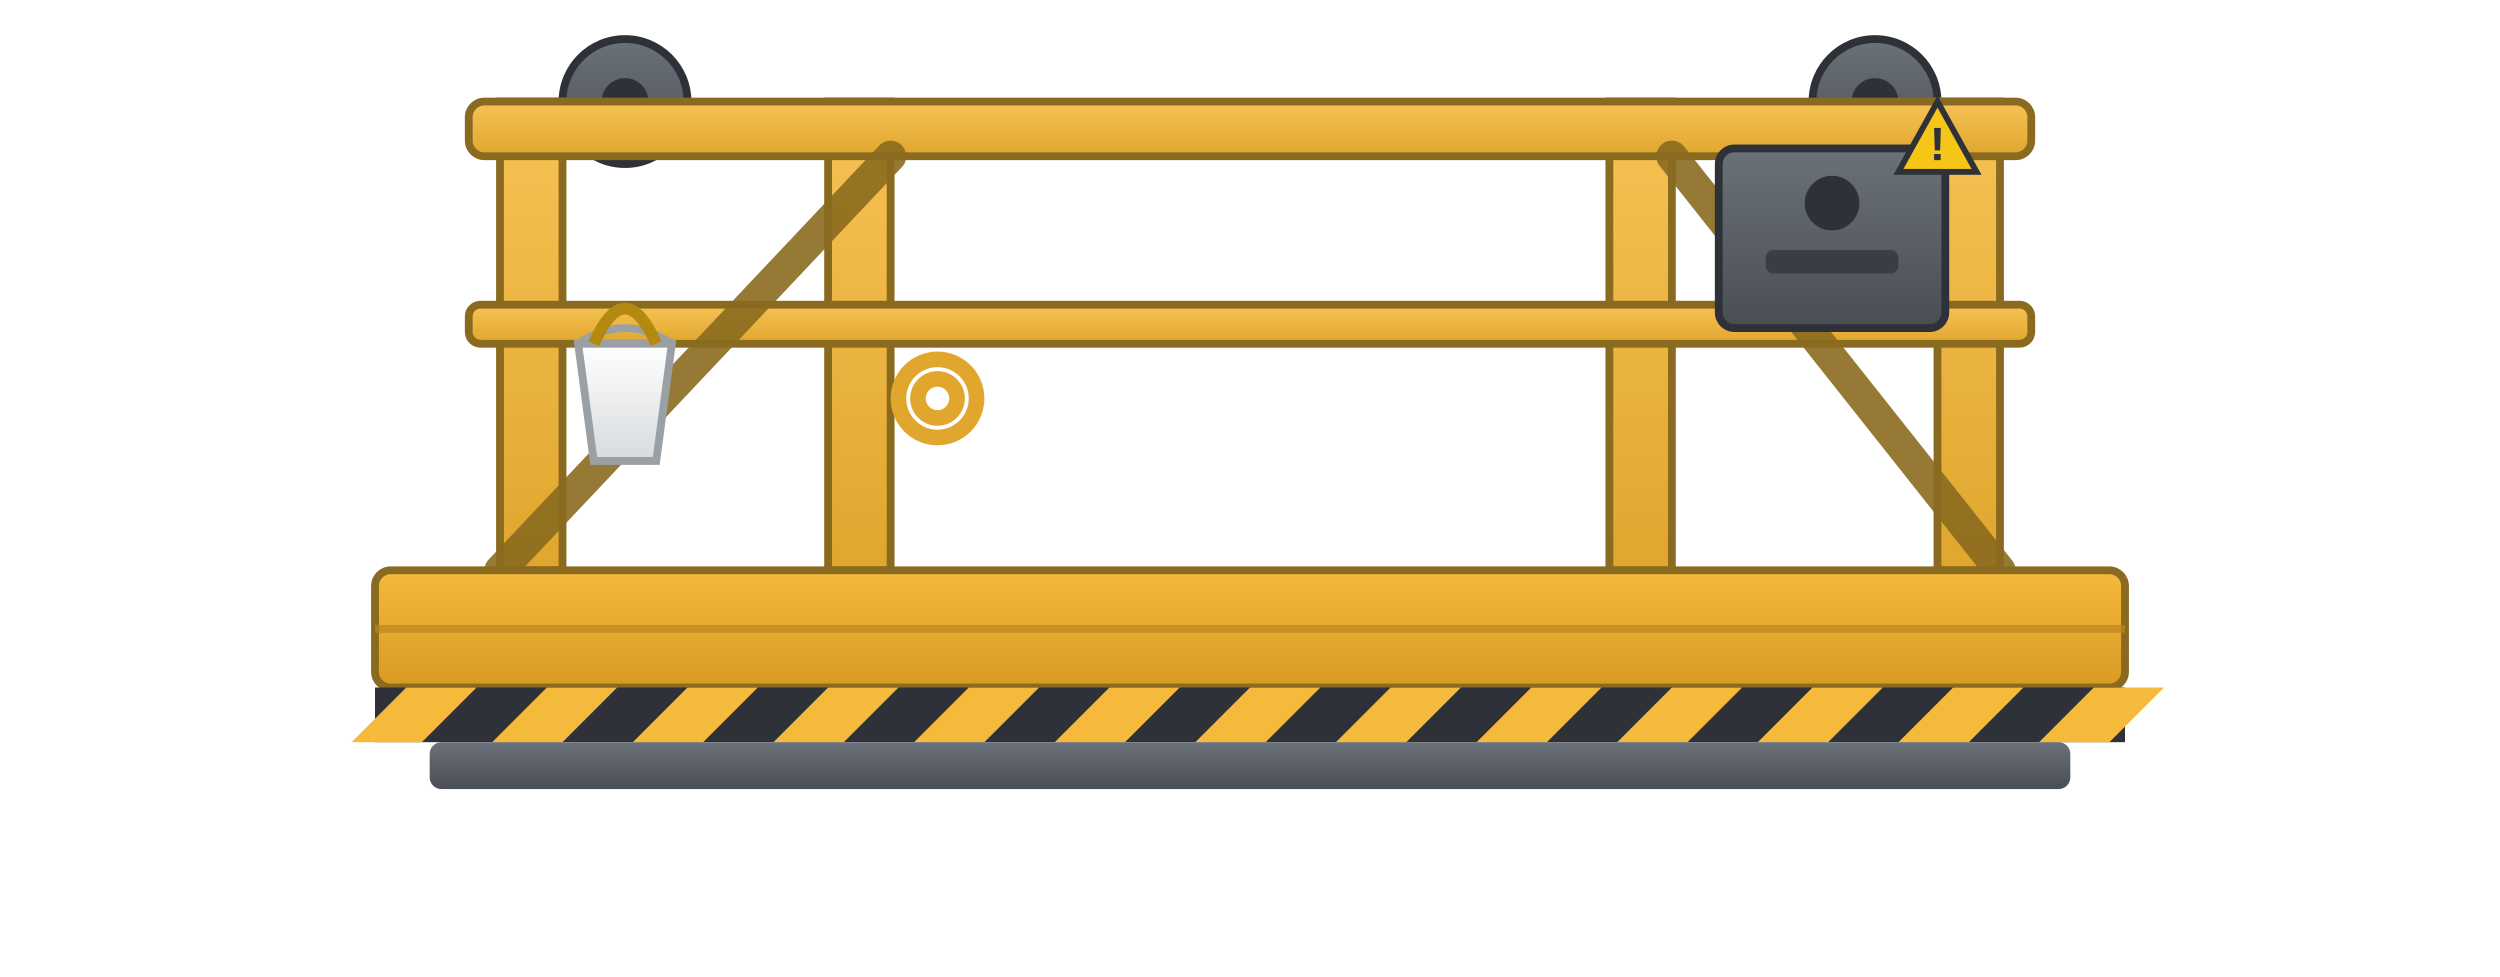
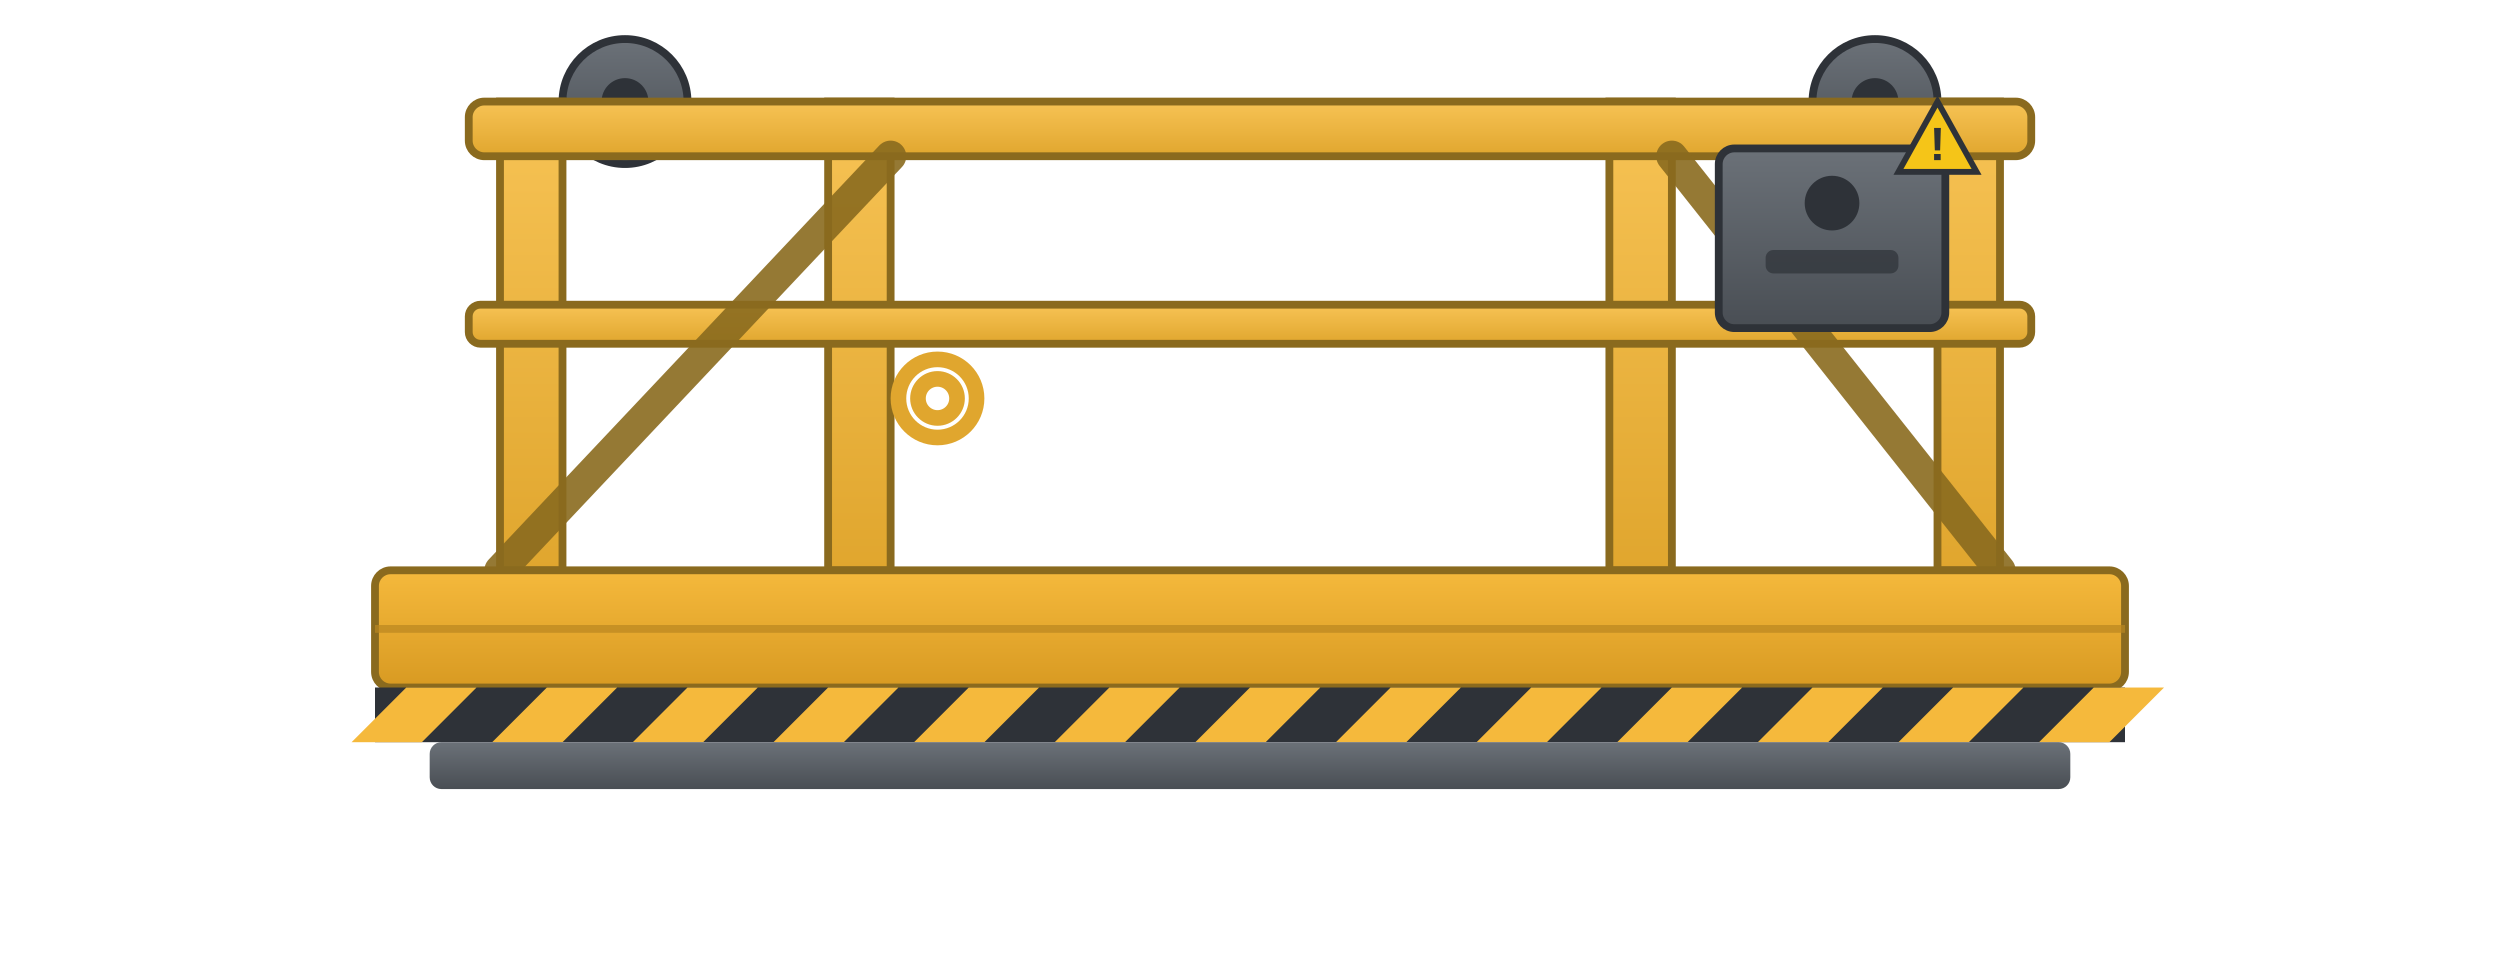
<svg xmlns="http://www.w3.org/2000/svg" viewBox="0 170 640 250" width="640" height="250">
  <defs>
    <linearGradient id="platformGrad" x1="0%" y1="0%" x2="0%" y2="100%">
      <stop offset="0%" stop-color="#F5B93C" />
      <stop offset="100%" stop-color="#D89A22" />
    </linearGradient>
    <linearGradient id="railGrad" x1="0%" y1="0%" x2="0%" y2="100%">
      <stop offset="0%" stop-color="#F7C355" />
      <stop offset="100%" stop-color="#E0A62E" />
    </linearGradient>
    <linearGradient id="metalGrad" x1="0%" y1="0%" x2="0%" y2="100%">
      <stop offset="0%" stop-color="#6B7178" />
      <stop offset="100%" stop-color="#494E54" />
    </linearGradient>
    <linearGradient id="bucketGrad" x1="0%" y1="0%" x2="0%" y2="100%">
      <stop offset="0%" stop-color="#FFFFFF" />
      <stop offset="100%" stop-color="#D7DBDE" />
    </linearGradient>
  </defs>
  <g fill="url(#metalGrad)" stroke="#2E3238" stroke-width="2">
    <circle cx="160" cy="196" r="16" />
    <circle cx="480" cy="196" r="16" />
  </g>
  <circle cx="160" cy="196" r="6" fill="#2E3238" />
  <circle cx="480" cy="196" r="6" fill="#2E3238" />
  <g fill="url(#railGrad)" stroke="#8A6A1E" stroke-width="2">
    <rect x="128" y="196" width="16" height="120" />
    <rect x="212" y="196" width="16" height="120" />
    <rect x="412" y="196" width="16" height="120" />
    <rect x="496" y="196" width="16" height="120" />
  </g>
  <g fill="url(#railGrad)" stroke="#8A6A1E" stroke-width="2">
    <rect x="120" y="196" width="400" height="14" rx="4" />
    <rect x="120" y="248" width="400" height="10" rx="3" />
  </g>
  <g stroke="#8A6A1E" stroke-width="8" stroke-linecap="round" opacity="0.9">
    <line x1="128" y1="316" x2="228" y2="210" />
    <line x1="428" y1="210" x2="512" y2="316" />
  </g>
  <rect x="96" y="316" width="448" height="30" rx="4" fill="url(#platformGrad)" stroke="#8A6A1E" stroke-width="2" />
  <g stroke="#B98620" stroke-width="2" opacity="0.7">
    <line x1="96" y1="331" x2="544" y2="331" />
  </g>
  <g>
    <rect x="96" y="346" width="448" height="14" fill="#2E3238" />
    <g fill="#F5B93C">
      <polygon points="104,346 122,346 108,360 90,360" />
      <polygon points="140,346 158,346 144,360 126,360" />
      <polygon points="176,346 194,346 180,360 162,360" />
      <polygon points="212,346 230,346 216,360 198,360" />
      <polygon points="248,346 266,346 252,360 234,360" />
      <polygon points="284,346 302,346 288,360 270,360" />
      <polygon points="320,346 338,346 324,360 306,360" />
      <polygon points="356,346 374,346 360,360 342,360" />
      <polygon points="392,346 410,346 396,360 378,360" />
      <polygon points="428,346 446,346 432,360 414,360" />
      <polygon points="464,346 482,346 468,360 450,360" />
      <polygon points="500,346 518,346 504,360 486,360" />
      <polygon points="536,346 554,346 540,360 522,360" />
    </g>
  </g>
  <rect x="110" y="360" width="420" height="12" rx="3" fill="url(#metalGrad)" />
  <g>
    <rect x="440" y="208" width="58" height="46" rx="4" fill="url(#metalGrad)" stroke="#2E3238" stroke-width="2" />
    <circle cx="469" cy="222" r="7" fill="#2E3238" />
    <rect x="452" y="234" width="34" height="6" rx="2" fill="#2E3238" opacity="0.7" />
    <g transform="translate(486,196)">
      <polygon points="10,0 20,18 0,18" fill="#F5C518" stroke="#2E3238" stroke-width="1.5" />
      <text x="10" y="15" font-family="Arial, sans-serif" font-size="12" font-weight="bold" fill="#2E3238" text-anchor="middle">!</text>
    </g>
  </g>
-   <g>
-     <path d="M148 258 L172 258 L168 288 L152 288 Z" fill="url(#bucketGrad)" stroke="#9AA0A4" stroke-width="2" />
-     <path d="M148 258 Q160 250 172 258" fill="none" stroke="#9AA0A4" stroke-width="2" />
-     <path d="M152 258 Q160 240 168 258" fill="none" stroke="#B4890F" stroke-width="3" />
-   </g>
  <g fill="none" stroke="#E0A62E" stroke-width="4">
    <circle cx="240" cy="272" r="10" />
    <circle cx="240" cy="272" r="5" />
  </g>
</svg>
